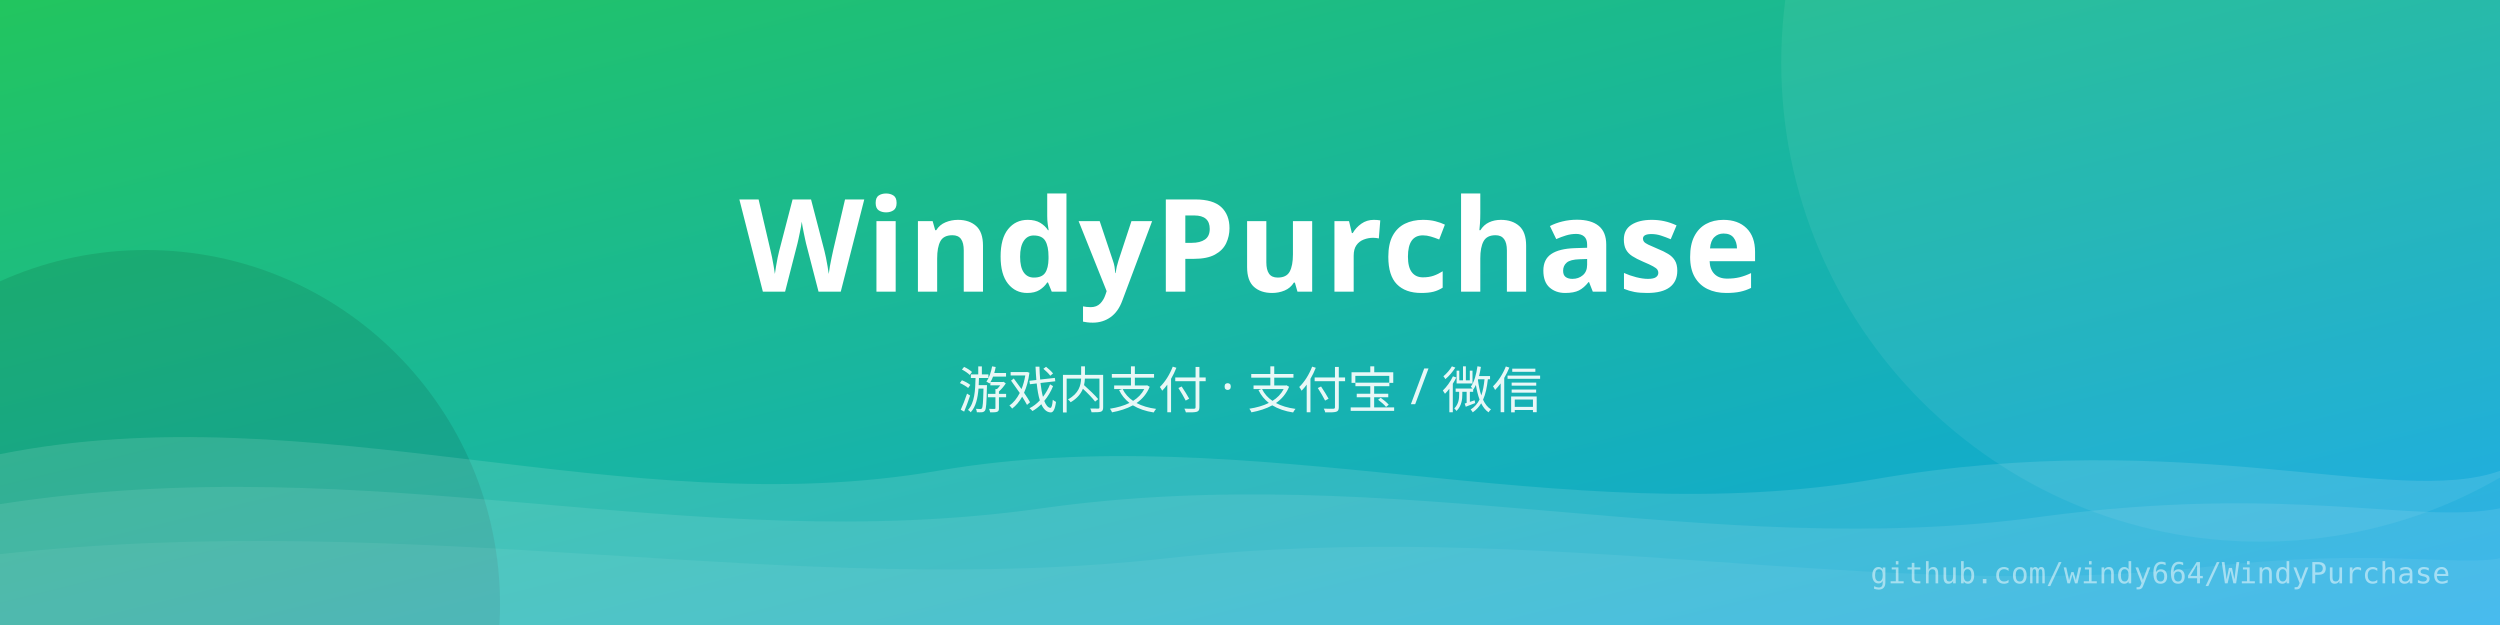
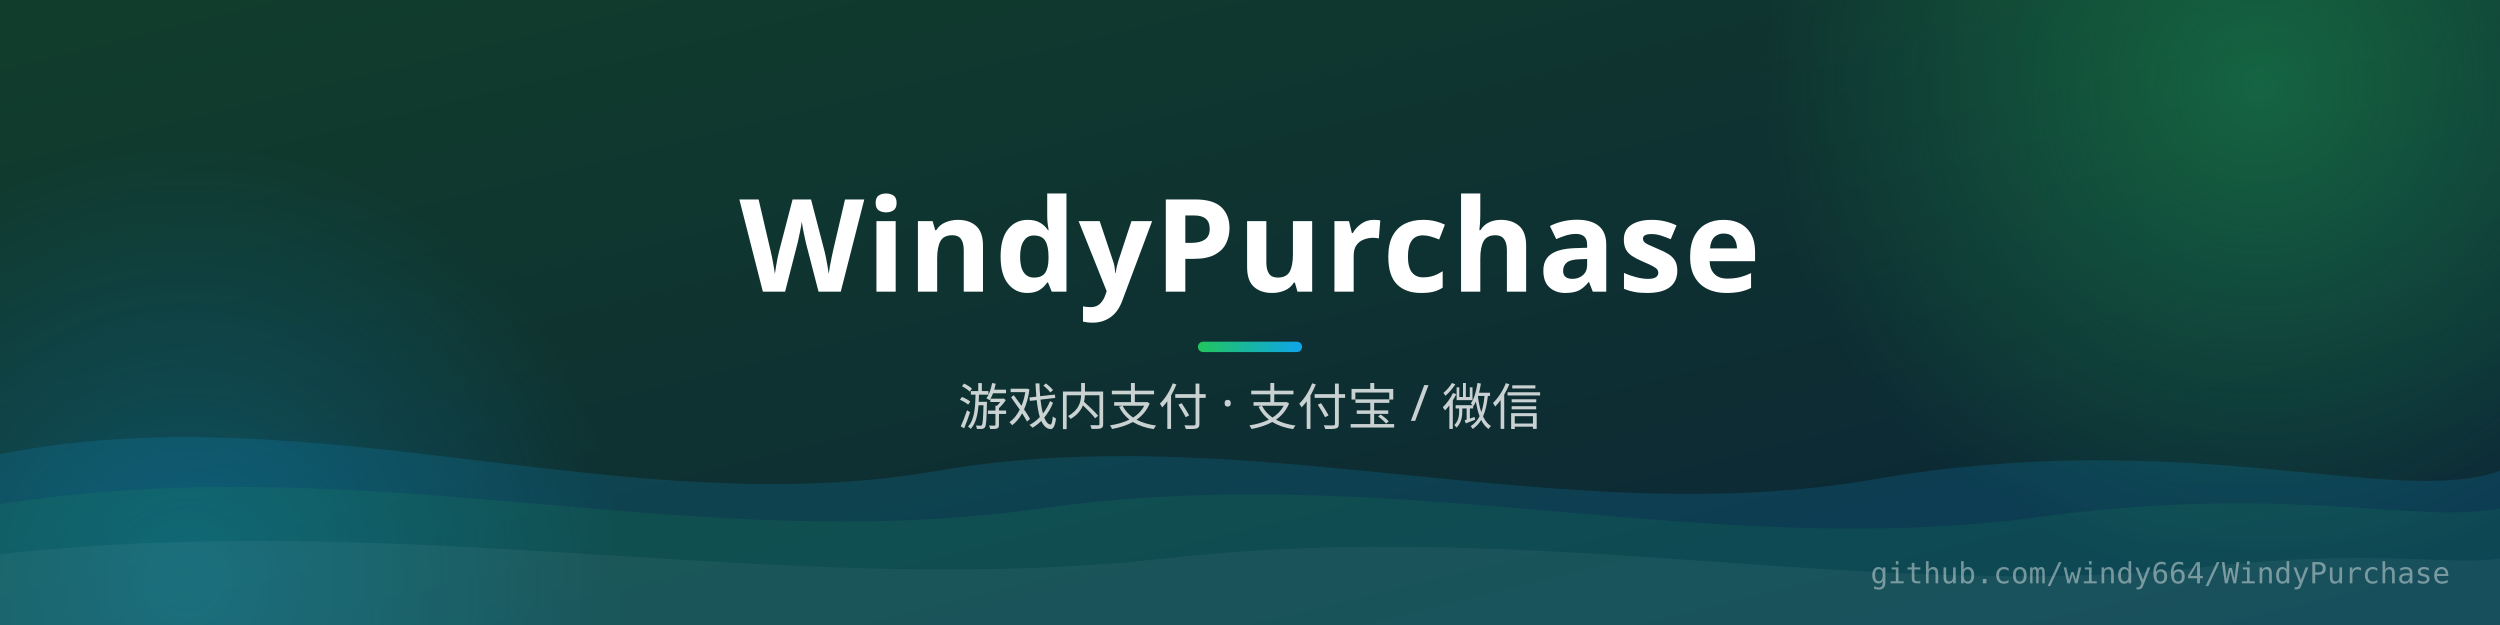
<svg xmlns="http://www.w3.org/2000/svg" width="1200" height="300" viewBox="0 0 1200 300" role="img" aria-label="WindyPurchase">
  <defs>
    <linearGradient id="bg" x1="0" y1="0" x2="1" y2="1">
+       <stop offset="0" stop-color="#113e2c" />
+       <stop offset="1" stop-color="#0b2437" />
+     </linearGradient>
+     <radialGradient id="glow1" cx="0.5" cy="0.5" r="0.5">
+       <stop offset="0" stop-color="#22c55e" stop-opacity="0.35" />
+       <stop offset="1" stop-color="#22c55e" stop-opacity="0" />
+     </radialGradient>
+     <radialGradient id="glow2" cx="0.5" cy="0.5" r="0.5">
+       <stop offset="0" stop-color="#0ea5e9" stop-opacity="0.28" />
+       <stop offset="1" stop-color="#0ea5e9" stop-opacity="0" />
+     </radialGradient>
+     <linearGradient id="accent" x1="0" y1="0" x2="1" y2="0">
      <stop offset="0" stop-color="#22c55e" />
      <stop offset="1" stop-color="#0ea5e9" />
    </linearGradient>
  </defs>
  <rect width="1200" height="300" fill="url(#bg)" />
-   <circle cx="1085" cy="30" r="230" fill="#ffffff" opacity="0.07" />
-   <circle cx="70" cy="290" r="170" fill="#000000" opacity="0.10" />
-   <path d="M0,218 C150,188 300,252 450,226 C600,200 750,256 900,230 C1050,204 1150,244 1200,226 L1200,300 L0,300 Z" fill="#ffffff" opacity="0.12" />
-   <path d="M0,242 C180,214 330,268 500,244 C670,220 820,270 980,248 C1100,232 1160,252 1200,244 L1200,300 L0,300 Z" fill="#ffffff" opacity="0.09" />
-   <path d="M0,266 C200,244 380,288 560,268 C740,248 900,290 1060,272 C1140,263 1180,272 1200,268 L1200,300 L0,300 Z" fill="#ffffff" opacity="0.06" />
+   <circle cx="1085" cy="40" r="240" fill="url(#glow1)" />
+   <circle cx="90" cy="280" r="210" fill="url(#glow2)" />
+   <path d="M0,218 C150,188 300,252 450,226 C600,200 750,256 900,230 C1050,204 1150,244 1200,226 L1200,300 L0,300 Z" fill="#0ea5e9" opacity="0.16" />
+   <path d="M0,242 C180,214 330,268 500,244 C670,220 820,270 980,248 C1100,232 1160,252 1200,244 L1200,300 L0,300 Z" fill="#22c55e" opacity="0.1" />
+   <path d="M0,266 C200,244 380,288 560,268 C740,248 900,290 1060,272 C1140,263 1180,272 1200,268 L1200,300 L0,300 Z" fill="#ffffff" opacity="0.05" />
  <text x="600" y="140" text-anchor="middle" font-family="'Segoe UI','PingFang SC','Noto Sans SC','Microsoft YaHei',sans-serif" font-size="62" font-weight="700" fill="#ffffff" letter-spacing="1">WindyPurchase</text>
-   <text x="600" y="196" text-anchor="middle" font-family="'Segoe UI','PingFang SC','Noto Sans SC','Microsoft YaHei',sans-serif" font-size="24" fill="#ffffff" opacity="0.9">游戏内支付 · 支付宝 / 微信</text>
-   <text x="1176" y="280" text-anchor="end" font-family="ui-monospace,'Cascadia Code',Consolas,monospace" font-size="14" fill="#ffffff" opacity="0.5">github.com/windy664/WindyPurchase</text>
+   <rect x="575" y="164" width="50" height="5" rx="2.5" fill="url(#accent)" />
+   <text x="600" y="204" text-anchor="middle" font-family="'Segoe UI','PingFang SC','Noto Sans SC','Microsoft YaHei',sans-serif" font-size="24" fill="#ffffff" opacity="0.78">游戏内支付 · 支付宝 / 微信</text>
+   <text x="1176" y="280" text-anchor="end" font-family="ui-monospace,'Cascadia Code',Consolas,monospace" font-size="14" fill="#ffffff" opacity="0.42">github.com/windy664/WindyPurchase</text>
</svg>
